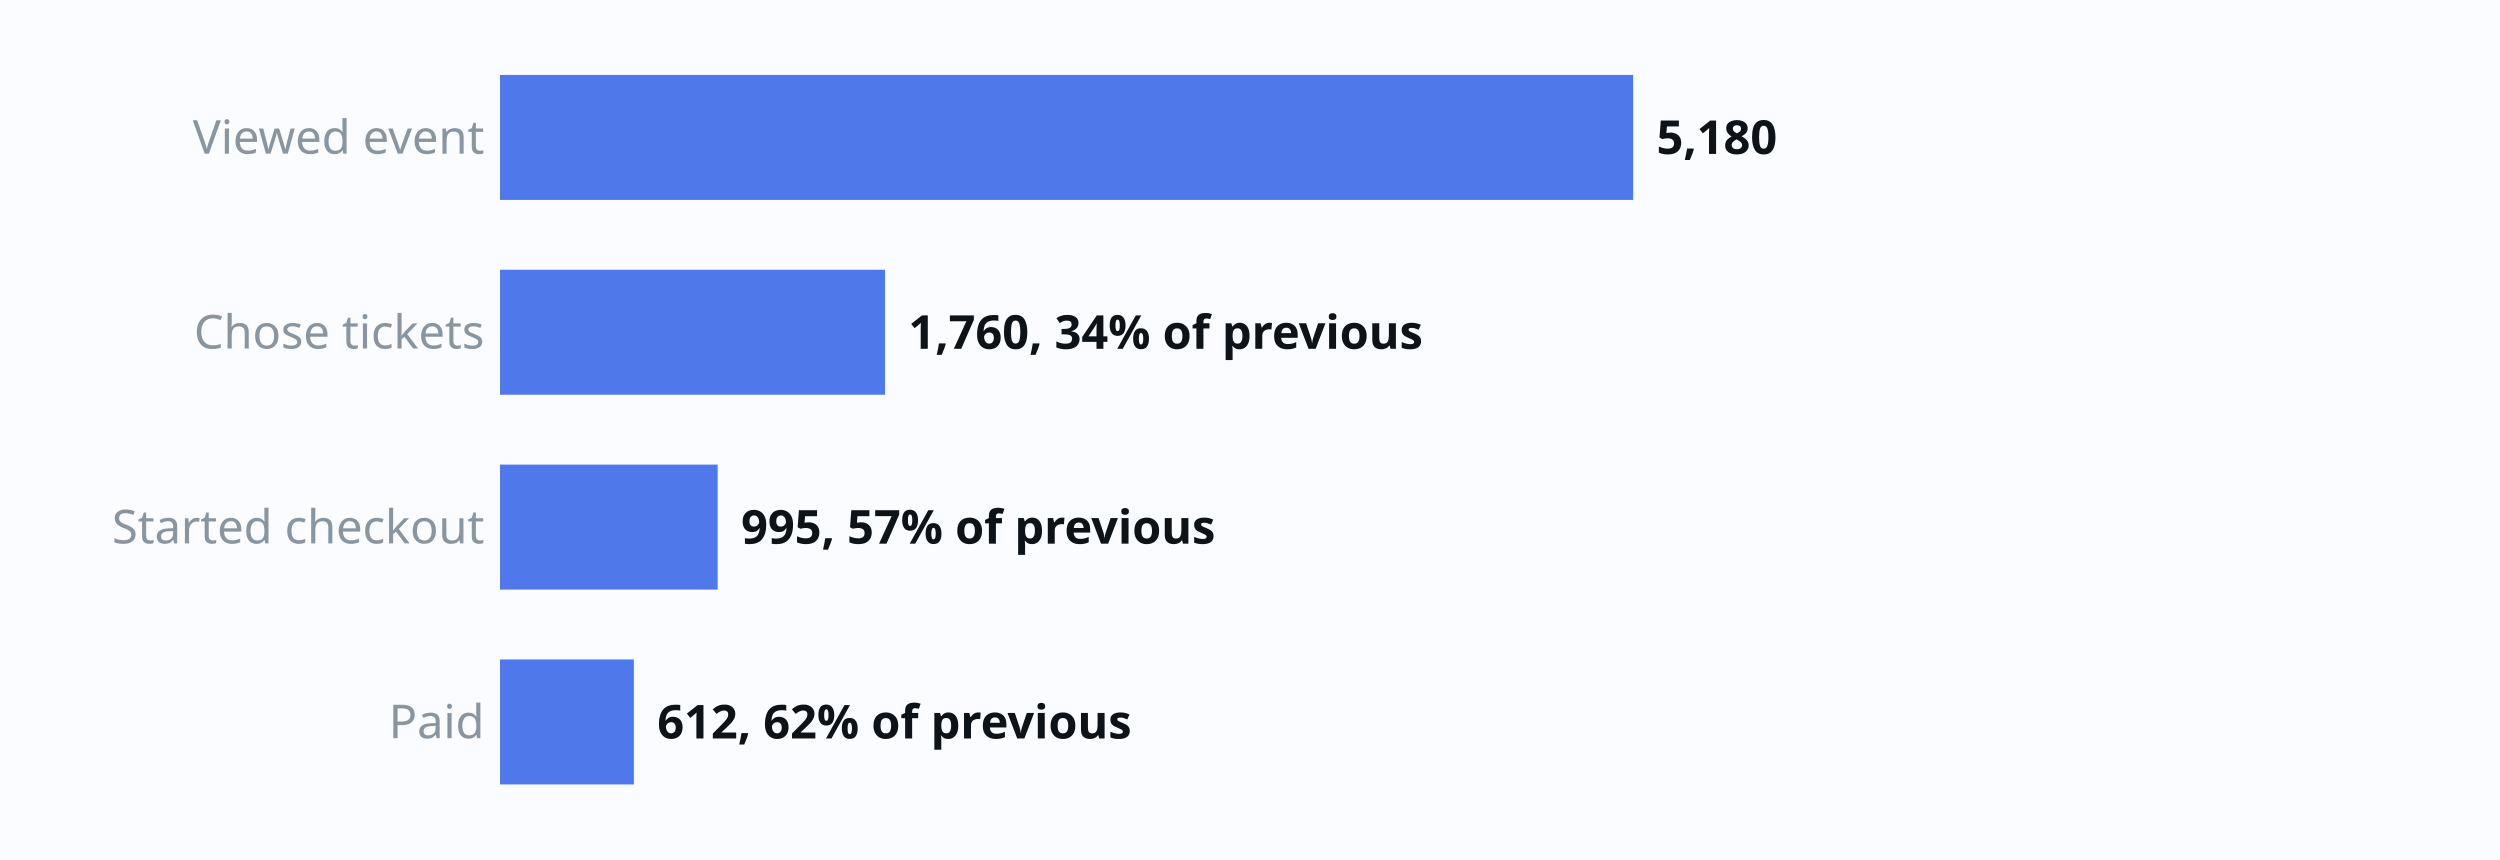
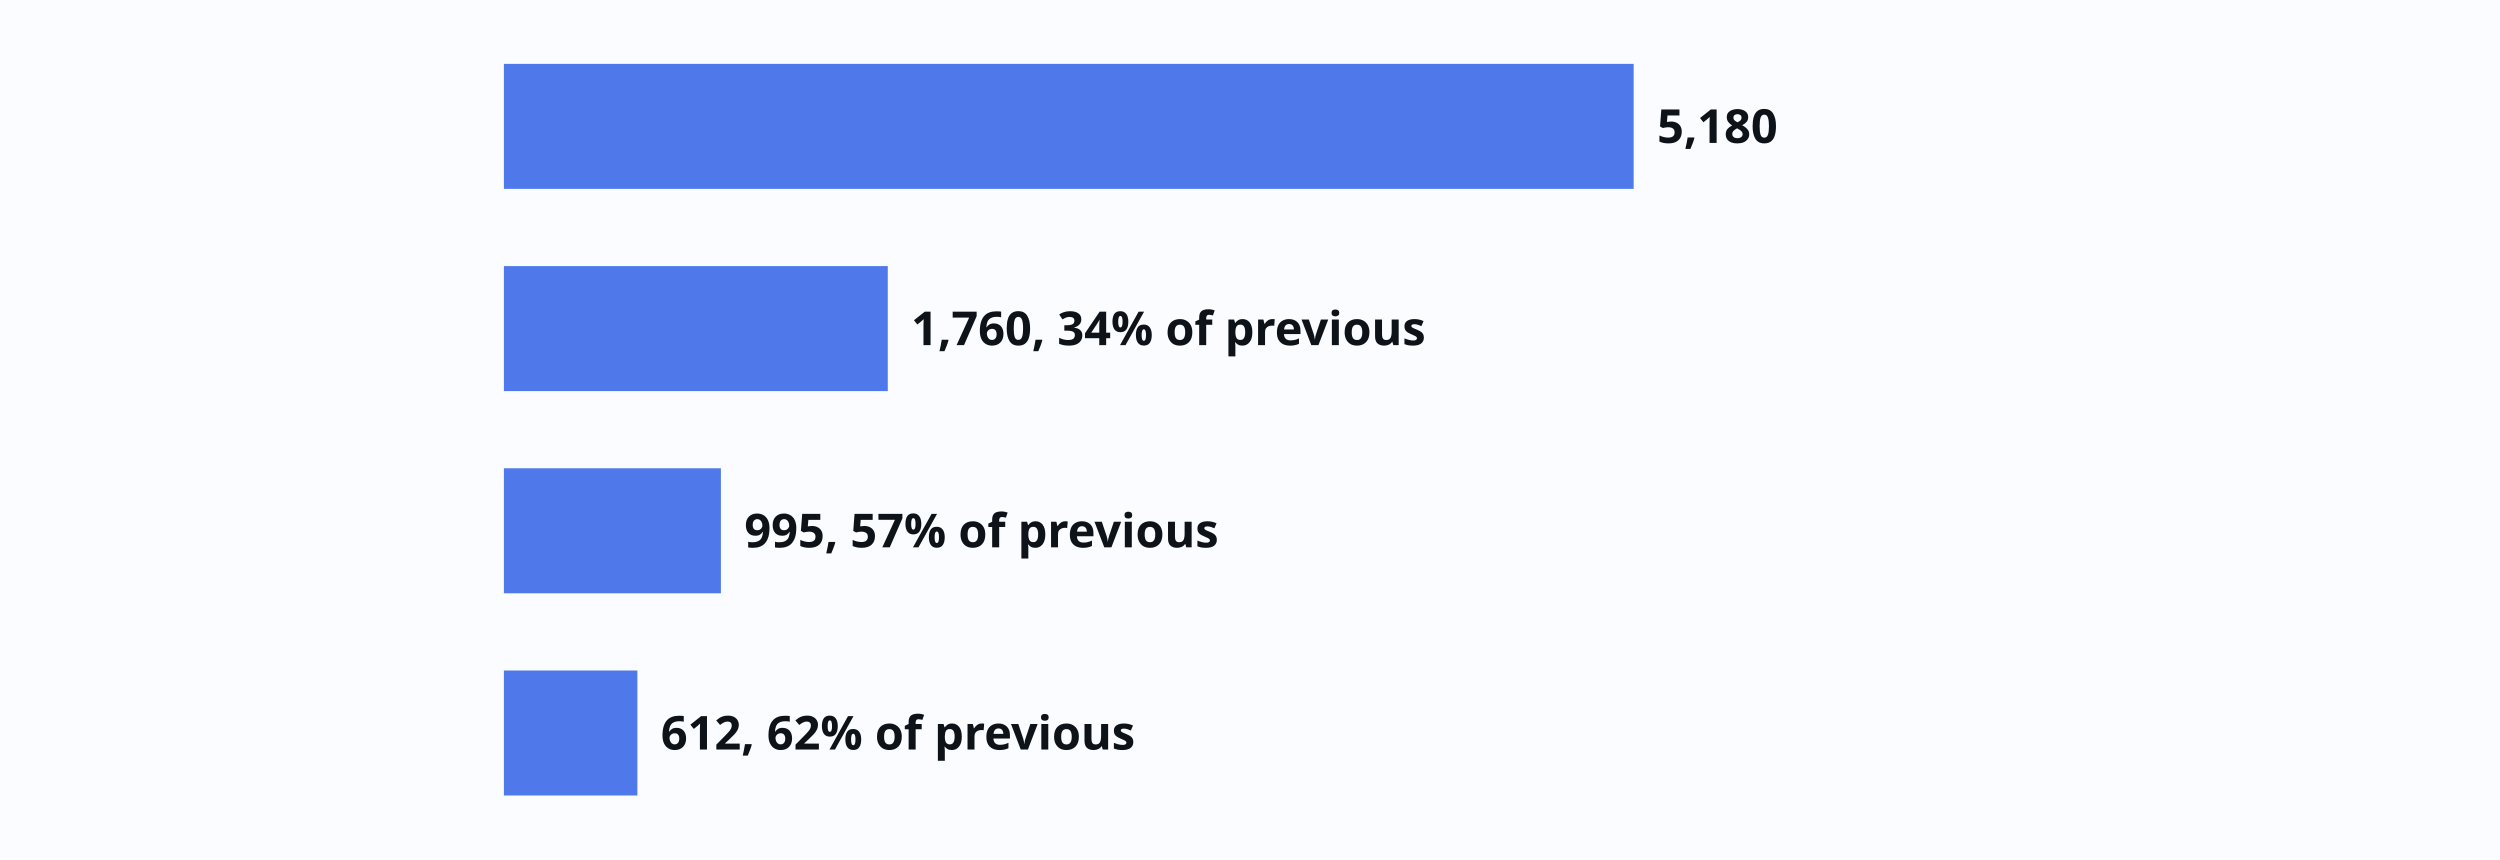
<svg xmlns="http://www.w3.org/2000/svg" class="ts-chart" width="640" height="220" viewBox="0 0 640 220" role="img" aria-roledescription="chart" aria-label="Most visitors leave before choosing tickets" style="font-family:Intermission,system-ui,sans-serif;font-size:12px;font-variant-numeric:tabular-nums;color:#566676;background:#fafcff;display:block;overflow:visible">
  <style>[data-ts-key^="label-"]{paint-order:stroke;stroke:#fafcff;stroke-width:3px;stroke-linejoin:round}</style>
  <rect x="0" y="0" width="640" height="220" fill="#fafcff" />
  <g data-ts-key="marks" class="ts-chart__marks">
    <g data-ts-key="series-1" class="ts-chart__bar ts-chart__bar-x" aria-hidden="true">
-       <rect data-ts-key="series-1:string:5:Steps:string:12:Viewed event" fill="#4f79ea" stroke="none" stroke-dasharray="none" x="128" y="19.18" width="290.08" height="32" />
-       <rect data-ts-key="series-1:string:5:Steps:string:13:Chose tickets" fill="#4f79ea" stroke="none" stroke-dasharray="none" x="128" y="69.06" width="98.56" height="32" />
-       <rect data-ts-key="series-1:string:5:Steps:string:16:Started checkout" fill="#4f79ea" stroke="none" stroke-dasharray="none" x="128" y="118.94" width="55.72" height="32" />
-       <rect data-ts-key="series-1:string:5:Steps:string:4:Paid" fill="#4f79ea" stroke="none" stroke-dasharray="none" x="128" y="168.82" width="34.27" height="32" />
+       <rect data-ts-key="series-1:string:5:Steps:string:12:Viewed event" fill="#4f79ea" stroke="none" stroke-dasharray="none" x="129" y="16.35" width="289.22" height="32" />
+       <rect data-ts-key="series-1:string:5:Steps:string:13:Chose tickets" fill="#4f79ea" stroke="none" stroke-dasharray="none" x="129" y="68.12" width="98.27" height="32" />
+       <rect data-ts-key="series-1:string:5:Steps:string:16:Started checkout" fill="#4f79ea" stroke="none" stroke-dasharray="none" x="129" y="119.88" width="55.55" height="32" />
+       <rect data-ts-key="series-1:string:5:Steps:string:4:Paid" fill="#4f79ea" stroke="none" stroke-dasharray="none" x="129" y="171.65" width="34.17" height="32" />
+     </g>
+     <g data-ts-key="label-category" class="ts-chart__text" aria-hidden="true">
+       <text data-ts-key="label-category:object:null:string:33:[&quot;Viewed event&quot;,0,&quot;Viewed event&quot;]" fill="#566676" x="125" y="32.35" text-anchor="end" dominant-baseline="middle" font-size="12" font-family="inherit" />
+       <text data-ts-key="label-category:object:null:string:35:[&quot;Chose tickets&quot;,0,&quot;Chose tickets&quot;]" fill="#566676" x="125" y="84.12" text-anchor="end" dominant-baseline="middle" font-size="12" font-family="inherit" />
+       <text data-ts-key="label-category:object:null:string:41:[&quot;Started checkout&quot;,0,&quot;Started checkout&quot;]" fill="#566676" x="125" y="135.88" text-anchor="end" dominant-baseline="middle" font-size="12" font-family="inherit" />
+       <text data-ts-key="label-category:object:null:string:17:[&quot;Paid&quot;,0,&quot;Paid&quot;]" fill="#566676" x="125" y="187.65" text-anchor="end" dominant-baseline="middle" font-size="12" font-family="inherit" />
    </g>
    <g data-ts-key="label-values" class="ts-chart__text" aria-hidden="true">
-       <text data-ts-key="label-values:object:null:number:5180" fill="#0d1318" x="424.08" y="35.18" text-anchor="start" dominant-baseline="middle" font-size="12" font-weight="600" font-family="inherit">5,180</text>
-       <text data-ts-key="label-values:object:null:number:1760" fill="#0d1318" x="232.56" y="85.06" text-anchor="start" dominant-baseline="middle" font-size="12" font-weight="600" font-family="inherit">1,760, 34% of previous</text>
-       <text data-ts-key="label-values:object:null:number:995" fill="#0d1318" x="189.72" y="134.94" text-anchor="start" dominant-baseline="middle" font-size="12" font-weight="600" font-family="inherit">995, 57% of previous</text>
-       <text data-ts-key="label-values:object:null:number:612" fill="#0d1318" x="168.27" y="184.82" text-anchor="start" dominant-baseline="middle" font-size="12" font-weight="600" font-family="inherit">612, 62% of previous</text>
+       <text data-ts-key="label-values:object:null:number:5180" fill="#0d1318" x="424.22" y="32.35" text-anchor="start" dominant-baseline="middle" font-size="12" font-weight="600" font-family="inherit">5,180</text>
+       <text data-ts-key="label-values:object:null:number:1760" fill="#0d1318" x="233.27" y="84.12" text-anchor="start" dominant-baseline="middle" font-size="12" font-weight="600" font-family="inherit">1,760, 34% of previous</text>
+       <text data-ts-key="label-values:object:null:number:995" fill="#0d1318" x="190.55" y="135.88" text-anchor="start" dominant-baseline="middle" font-size="12" font-weight="600" font-family="inherit">995, 57% of previous</text>
+       <text data-ts-key="label-values:object:null:number:612" fill="#0d1318" x="169.17" y="187.65" text-anchor="start" dominant-baseline="middle" font-size="12" font-weight="600" font-family="inherit">612, 62% of previous</text>
    </g>
  </g>
-   <g data-ts-key="axes" class="ts-chart__axes" aria-hidden="true">
-     <text data-ts-key="y-tick-label:string:12:Viewed event" fill="#566676" fill-opacity="0.68" x="124" y="35.18" text-anchor="end" dominant-baseline="middle" font-size="12" font-family="inherit">Viewed event</text>
-     <text data-ts-key="y-tick-label:string:13:Chose tickets" fill="#566676" fill-opacity="0.68" x="124" y="85.06" text-anchor="end" dominant-baseline="middle" font-size="12" font-family="inherit">Chose tickets</text>
-     <text data-ts-key="y-tick-label:string:16:Started checkout" fill="#566676" fill-opacity="0.68" x="124" y="134.94" text-anchor="end" dominant-baseline="middle" font-size="12" font-family="inherit">Started checkout</text>
-     <text data-ts-key="y-tick-label:string:4:Paid" fill="#566676" fill-opacity="0.68" x="124" y="184.82" text-anchor="end" dominant-baseline="middle" font-size="12" font-family="inherit">Paid</text>
-   </g>
</svg>
